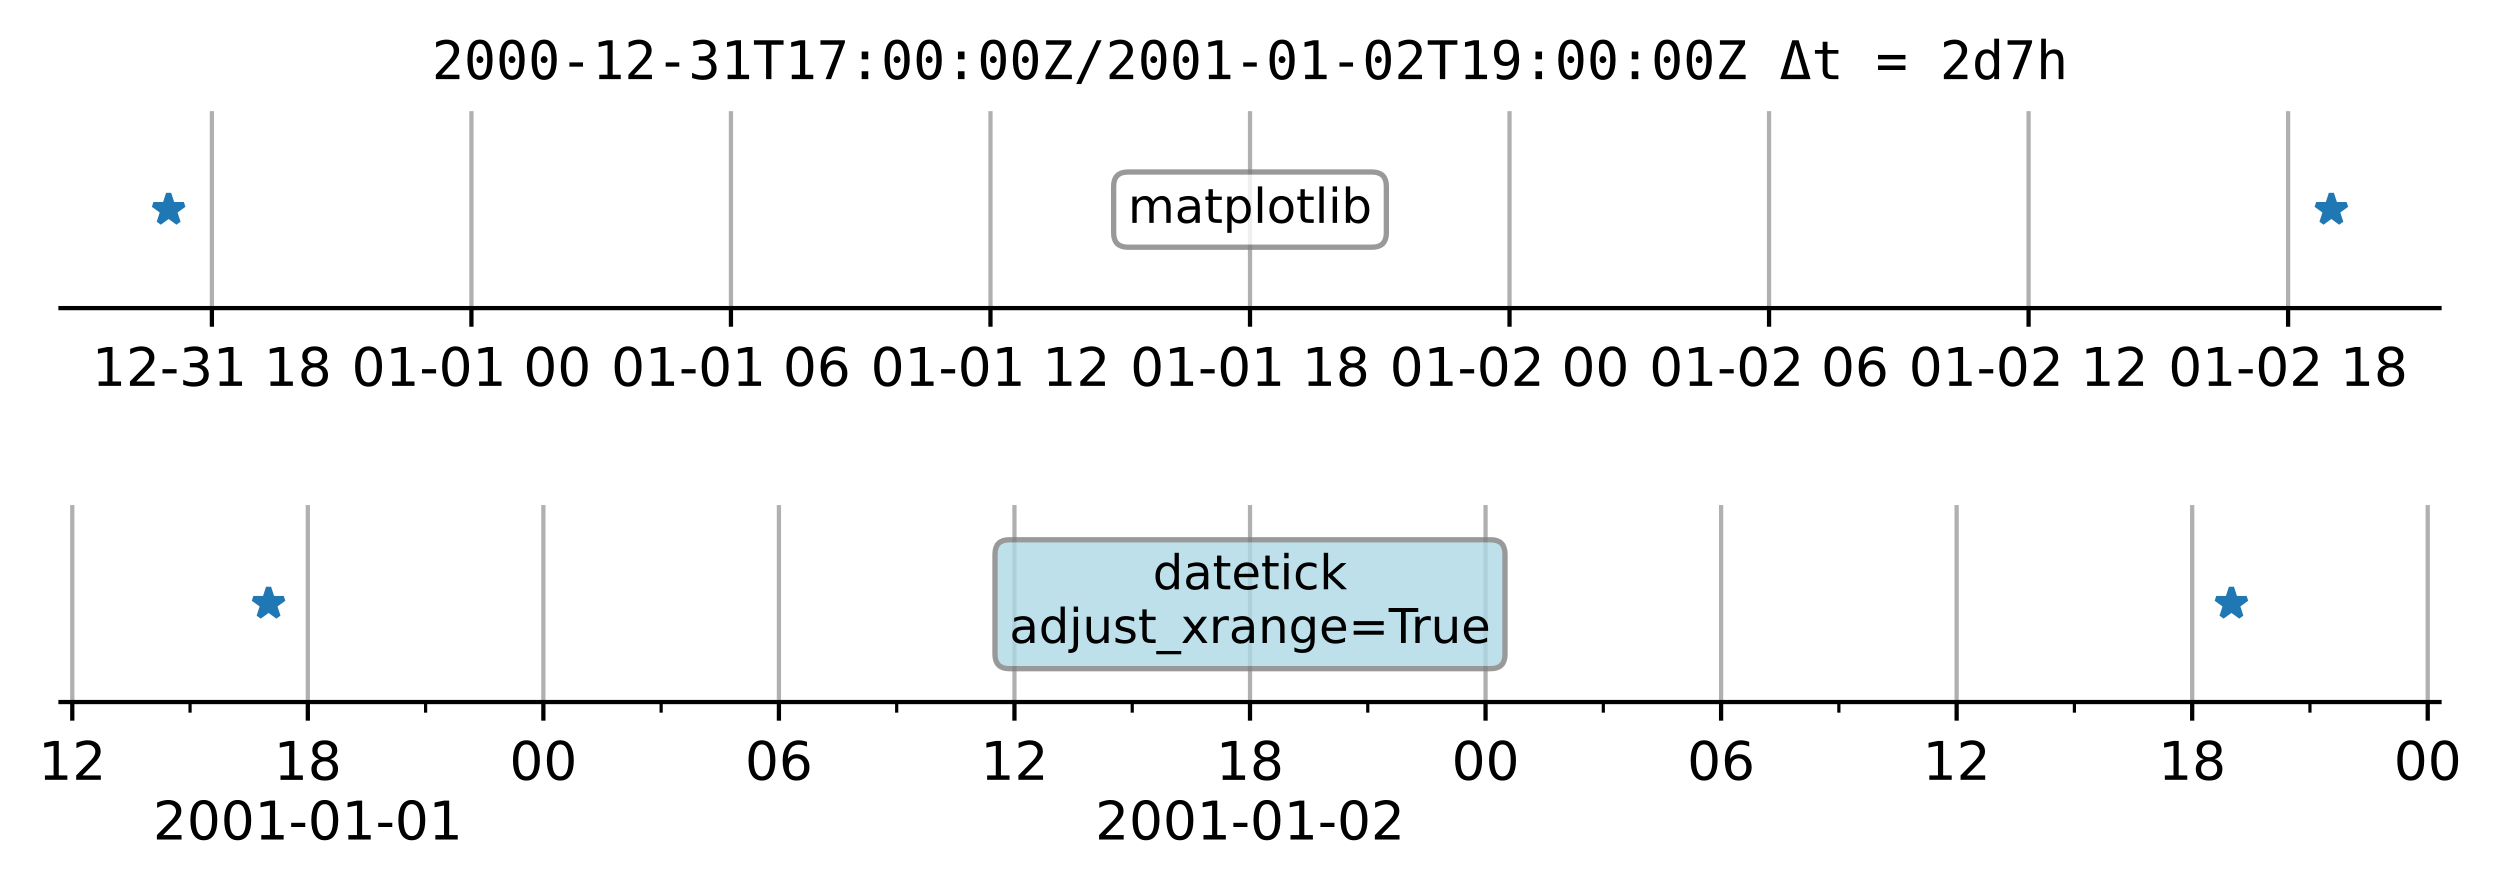
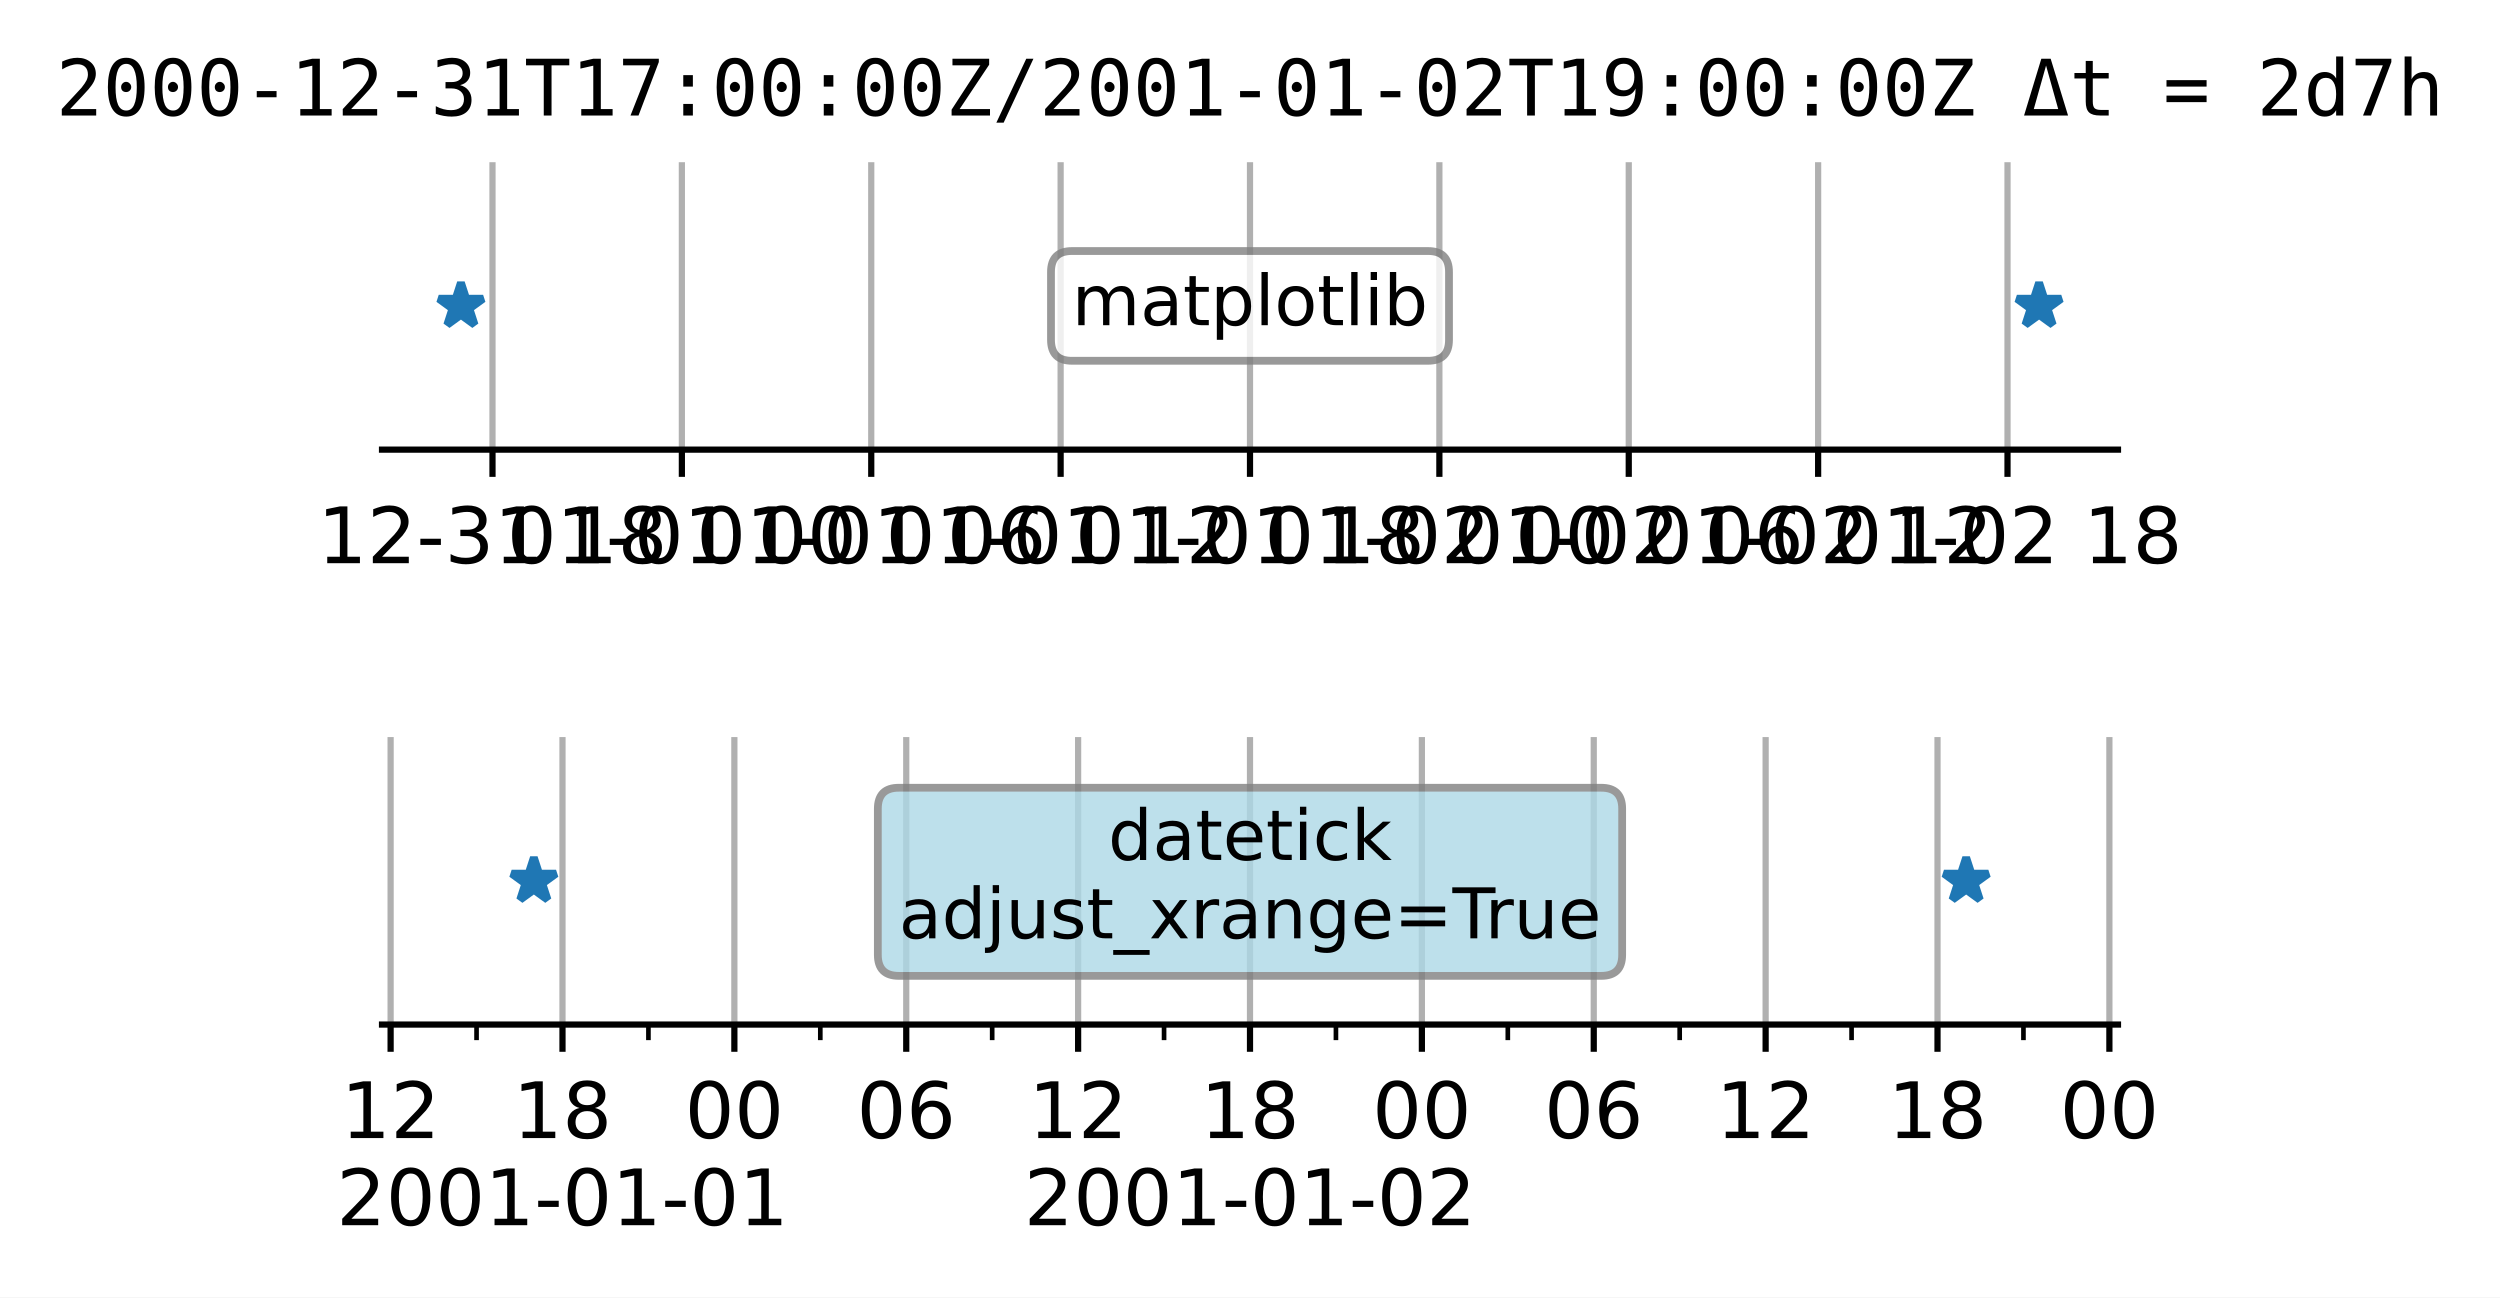
- <svg xmlns="http://www.w3.org/2000/svg" xmlns:xlink="http://www.w3.org/1999/xlink" width="469.105pt" height="166.808pt" viewBox="0 0 469.105 166.808" version="1.1">
+ <svg xmlns="http://www.w3.org/2000/svg" xmlns:xlink="http://www.w3.org/1999/xlink" width="321.436pt" height="166.808pt" viewBox="0 0 321.436 166.808" version="1.1">
  <defs>
    <style type="text/css">*{stroke-linejoin: round; stroke-linecap: butt}</style>
  </defs>
  <g id="figure_1">
    <g id="patch_1">
-       <path d="M 0 166.808  L 469.105 166.808  L 469.105 0  L 0 0  z " style="fill: #ffffff" />
+       <path d="M 0 166.808  L 321.436 166.808  L 321.436 0  L 0 0  z " style="fill: #ffffff" />
    </g>
    <g id="axes_1">
      <g id="patch_2">
-         <path d="M 11.353 57.812  L 457.753 57.812  L 457.753 20.852  L 11.353 20.852  z " style="fill: #ffffff" />
+         <path d="M 49.118 57.812  L 272.318 57.812  L 272.318 20.852  L 49.118 20.852  z " style="fill: #ffffff" />
      </g>
      <g id="matplotlib.axis_1">
        <g id="xtick_1">
          <g id="line2d_1">
-             <path d="M 39.76 57.812  L 39.76 20.852  " clip-path="url(#p7bf593e529)" style="fill: none; stroke: #b0b0b0; stroke-width: 0.8; stroke-linecap: square" />
+             <path d="M 63.322 57.812  L 63.322 20.852  " clip-path="url(#p4c1b53984f)" style="fill: none; stroke: #b0b0b0; stroke-width: 0.8; stroke-linecap: square" />
          </g>
          <g id="line2d_2">
            <defs>
              <path id="m1e6c41ab66" d="M 0 0  L 0 3.5  " style="stroke: #000000; stroke-width: 0.8" />
            </defs>
            <g>
-               <use xlink:href="#m1e6c41ab66" x="39.76" y="57.812" style="stroke: #000000; stroke-width: 0.8" />
+               <use xlink:href="#m1e6c41ab66" x="63.322" y="57.812" style="stroke: #000000; stroke-width: 0.8" />
            </g>
          </g>
          <g id="text_1">
-             <text style="font-size: 10px; font-family: 'DejaVu Sans', 'Bitstream Vera Sans', 'Computer Modern Sans Serif', 'Lucida Grande', 'Verdana', 'Geneva', 'Lucid', 'Arial', 'Helvetica', 'Avant Garde', sans-serif; text-anchor: middle" x="39.76" y="72.41" transform="rotate(-0 39.75987 72.41)">12-31 18</text>
+             <text style="font-size: 10px; font-family: 'DejaVu Sans', 'Bitstream Vera Sans', 'Computer Modern Sans Serif', 'Lucida Grande', 'Verdana', 'Geneva', 'Lucid', 'Arial', 'Helvetica', 'Avant Garde', sans-serif; text-anchor: middle" x="63.322" y="72.41" transform="rotate(-0 63.3216 72.41)">12-31 18</text>
          </g>
        </g>
        <g id="xtick_2">
          <g id="line2d_3">
-             <path d="M 88.458 57.812  L 88.458 20.852  " clip-path="url(#p7bf593e529)" style="fill: none; stroke: #b0b0b0; stroke-width: 0.8; stroke-linecap: square" />
+             <path d="M 87.671 57.812  L 87.671 20.852  " clip-path="url(#p4c1b53984f)" style="fill: none; stroke: #b0b0b0; stroke-width: 0.8; stroke-linecap: square" />
          </g>
          <g id="line2d_4">
            <g>
-               <use xlink:href="#m1e6c41ab66" x="88.458" y="57.812" style="stroke: #000000; stroke-width: 0.8" />
+               <use xlink:href="#m1e6c41ab66" x="87.671" y="57.812" style="stroke: #000000; stroke-width: 0.8" />
            </g>
          </g>
          <g id="text_2">
-             <text style="font-size: 10px; font-family: 'DejaVu Sans', 'Bitstream Vera Sans', 'Computer Modern Sans Serif', 'Lucida Grande', 'Verdana', 'Geneva', 'Lucid', 'Arial', 'Helvetica', 'Avant Garde', sans-serif; text-anchor: middle" x="88.458" y="72.41" transform="rotate(-0 88.45805 72.41)">01-01 00</text>
+             <text style="font-size: 10px; font-family: 'DejaVu Sans', 'Bitstream Vera Sans', 'Computer Modern Sans Serif', 'Lucida Grande', 'Verdana', 'Geneva', 'Lucid', 'Arial', 'Helvetica', 'Avant Garde', sans-serif; text-anchor: middle" x="87.671" y="72.41" transform="rotate(-0 87.6707 72.41)">01-01 00</text>
          </g>
        </g>
        <g id="xtick_3">
          <g id="line2d_5">
-             <path d="M 137.156 57.812  L 137.156 20.852  " clip-path="url(#p7bf593e529)" style="fill: none; stroke: #b0b0b0; stroke-width: 0.8; stroke-linecap: square" />
+             <path d="M 112.02 57.812  L 112.02 20.852  " clip-path="url(#p4c1b53984f)" style="fill: none; stroke: #b0b0b0; stroke-width: 0.8; stroke-linecap: square" />
          </g>
          <g id="line2d_6">
            <g>
-               <use xlink:href="#m1e6c41ab66" x="137.156" y="57.812" style="stroke: #000000; stroke-width: 0.8" />
+               <use xlink:href="#m1e6c41ab66" x="112.02" y="57.812" style="stroke: #000000; stroke-width: 0.8" />
            </g>
          </g>
          <g id="text_3">
-             <text style="font-size: 10px; font-family: 'DejaVu Sans', 'Bitstream Vera Sans', 'Computer Modern Sans Serif', 'Lucida Grande', 'Verdana', 'Geneva', 'Lucid', 'Arial', 'Helvetica', 'Avant Garde', sans-serif; text-anchor: middle" x="137.156" y="72.41" transform="rotate(-0 137.1562 72.41)">01-01 06</text>
+             <text style="font-size: 10px; font-family: 'DejaVu Sans', 'Bitstream Vera Sans', 'Computer Modern Sans Serif', 'Lucida Grande', 'Verdana', 'Geneva', 'Lucid', 'Arial', 'Helvetica', 'Avant Garde', sans-serif; text-anchor: middle" x="112.02" y="72.41" transform="rotate(-0 112.0198 72.41)">01-01 06</text>
          </g>
        </g>
        <g id="xtick_4">
          <g id="line2d_7">
-             <path d="M 185.854 57.812  L 185.854 20.852  " clip-path="url(#p7bf593e529)" style="fill: none; stroke: #b0b0b0; stroke-width: 0.8; stroke-linecap: square" />
+             <path d="M 136.369 57.812  L 136.369 20.852  " clip-path="url(#p4c1b53984f)" style="fill: none; stroke: #b0b0b0; stroke-width: 0.8; stroke-linecap: square" />
          </g>
          <g id="line2d_8">
            <g>
-               <use xlink:href="#m1e6c41ab66" x="185.854" y="57.812" style="stroke: #000000; stroke-width: 0.8" />
+               <use xlink:href="#m1e6c41ab66" x="136.369" y="57.812" style="stroke: #000000; stroke-width: 0.8" />
            </g>
          </g>
          <g id="text_4">
-             <text style="font-size: 10px; font-family: 'DejaVu Sans', 'Bitstream Vera Sans', 'Computer Modern Sans Serif', 'Lucida Grande', 'Verdana', 'Geneva', 'Lucid', 'Arial', 'Helvetica', 'Avant Garde', sans-serif; text-anchor: middle" x="185.854" y="72.41" transform="rotate(-0 185.8544 72.41)">01-01 12</text>
+             <text style="font-size: 10px; font-family: 'DejaVu Sans', 'Bitstream Vera Sans', 'Computer Modern Sans Serif', 'Lucida Grande', 'Verdana', 'Geneva', 'Lucid', 'Arial', 'Helvetica', 'Avant Garde', sans-serif; text-anchor: middle" x="136.369" y="72.41" transform="rotate(-0 136.3689 72.41)">01-01 12</text>
          </g>
        </g>
        <g id="xtick_5">
          <g id="line2d_9">
-             <path d="M 234.553 57.812  L 234.553 20.852  " clip-path="url(#p7bf593e529)" style="fill: none; stroke: #b0b0b0; stroke-width: 0.8; stroke-linecap: square" />
+             <path d="M 160.718 57.812  L 160.718 20.852  " clip-path="url(#p4c1b53984f)" style="fill: none; stroke: #b0b0b0; stroke-width: 0.8; stroke-linecap: square" />
          </g>
          <g id="line2d_10">
            <g>
-               <use xlink:href="#m1e6c41ab66" x="234.553" y="57.812" style="stroke: #000000; stroke-width: 0.8" />
+               <use xlink:href="#m1e6c41ab66" x="160.718" y="57.812" style="stroke: #000000; stroke-width: 0.8" />
            </g>
          </g>
          <g id="text_5">
-             <text style="font-size: 10px; font-family: 'DejaVu Sans', 'Bitstream Vera Sans', 'Computer Modern Sans Serif', 'Lucida Grande', 'Verdana', 'Geneva', 'Lucid', 'Arial', 'Helvetica', 'Avant Garde', sans-serif; text-anchor: middle" x="234.553" y="72.41" transform="rotate(-0 234.5526 72.41)">01-01 18</text>
+             <text style="font-size: 10px; font-family: 'DejaVu Sans', 'Bitstream Vera Sans', 'Computer Modern Sans Serif', 'Lucida Grande', 'Verdana', 'Geneva', 'Lucid', 'Arial', 'Helvetica', 'Avant Garde', sans-serif; text-anchor: middle" x="160.718" y="72.41" transform="rotate(-0 160.718 72.41)">01-01 18</text>
          </g>
        </g>
        <g id="xtick_6">
          <g id="line2d_11">
-             <path d="M 283.251 57.812  L 283.251 20.852  " clip-path="url(#p7bf593e529)" style="fill: none; stroke: #b0b0b0; stroke-width: 0.8; stroke-linecap: square" />
+             <path d="M 185.067 57.812  L 185.067 20.852  " clip-path="url(#p4c1b53984f)" style="fill: none; stroke: #b0b0b0; stroke-width: 0.8; stroke-linecap: square" />
          </g>
          <g id="line2d_12">
            <g>
-               <use xlink:href="#m1e6c41ab66" x="283.251" y="57.812" style="stroke: #000000; stroke-width: 0.8" />
+               <use xlink:href="#m1e6c41ab66" x="185.067" y="57.812" style="stroke: #000000; stroke-width: 0.8" />
            </g>
          </g>
          <g id="text_6">
-             <text style="font-size: 10px; font-family: 'DejaVu Sans', 'Bitstream Vera Sans', 'Computer Modern Sans Serif', 'Lucida Grande', 'Verdana', 'Geneva', 'Lucid', 'Arial', 'Helvetica', 'Avant Garde', sans-serif; text-anchor: middle" x="283.251" y="72.41" transform="rotate(-0 283.2508 72.41)">01-02 00</text>
+             <text style="font-size: 10px; font-family: 'DejaVu Sans', 'Bitstream Vera Sans', 'Computer Modern Sans Serif', 'Lucida Grande', 'Verdana', 'Geneva', 'Lucid', 'Arial', 'Helvetica', 'Avant Garde', sans-serif; text-anchor: middle" x="185.067" y="72.41" transform="rotate(-0 185.0671 72.41)">01-02 00</text>
          </g>
        </g>
        <g id="xtick_7">
          <g id="line2d_13">
-             <path d="M 331.949 57.812  L 331.949 20.852  " clip-path="url(#p7bf593e529)" style="fill: none; stroke: #b0b0b0; stroke-width: 0.8; stroke-linecap: square" />
+             <path d="M 209.416 57.812  L 209.416 20.852  " clip-path="url(#p4c1b53984f)" style="fill: none; stroke: #b0b0b0; stroke-width: 0.8; stroke-linecap: square" />
          </g>
          <g id="line2d_14">
            <g>
-               <use xlink:href="#m1e6c41ab66" x="331.949" y="57.812" style="stroke: #000000; stroke-width: 0.8" />
+               <use xlink:href="#m1e6c41ab66" x="209.416" y="57.812" style="stroke: #000000; stroke-width: 0.8" />
            </g>
          </g>
          <g id="text_7">
-             <text style="font-size: 10px; font-family: 'DejaVu Sans', 'Bitstream Vera Sans', 'Computer Modern Sans Serif', 'Lucida Grande', 'Verdana', 'Geneva', 'Lucid', 'Arial', 'Helvetica', 'Avant Garde', sans-serif; text-anchor: middle" x="331.949" y="72.41" transform="rotate(-0 331.949 72.41)">01-02 06</text>
+             <text style="font-size: 10px; font-family: 'DejaVu Sans', 'Bitstream Vera Sans', 'Computer Modern Sans Serif', 'Lucida Grande', 'Verdana', 'Geneva', 'Lucid', 'Arial', 'Helvetica', 'Avant Garde', sans-serif; text-anchor: middle" x="209.416" y="72.41" transform="rotate(-0 209.4162 72.41)">01-02 06</text>
          </g>
        </g>
        <g id="xtick_8">
          <g id="line2d_15">
-             <path d="M 380.647 57.812  L 380.647 20.852  " clip-path="url(#p7bf593e529)" style="fill: none; stroke: #b0b0b0; stroke-width: 0.8; stroke-linecap: square" />
+             <path d="M 233.765 57.812  L 233.765 20.852  " clip-path="url(#p4c1b53984f)" style="fill: none; stroke: #b0b0b0; stroke-width: 0.8; stroke-linecap: square" />
          </g>
          <g id="line2d_16">
            <g>
-               <use xlink:href="#m1e6c41ab66" x="380.647" y="57.812" style="stroke: #000000; stroke-width: 0.8" />
+               <use xlink:href="#m1e6c41ab66" x="233.765" y="57.812" style="stroke: #000000; stroke-width: 0.8" />
            </g>
          </g>
          <g id="text_8">
-             <text style="font-size: 10px; font-family: 'DejaVu Sans', 'Bitstream Vera Sans', 'Computer Modern Sans Serif', 'Lucida Grande', 'Verdana', 'Geneva', 'Lucid', 'Arial', 'Helvetica', 'Avant Garde', sans-serif; text-anchor: middle" x="380.647" y="72.41" transform="rotate(-0 380.6471 72.41)">01-02 12</text>
+             <text style="font-size: 10px; font-family: 'DejaVu Sans', 'Bitstream Vera Sans', 'Computer Modern Sans Serif', 'Lucida Grande', 'Verdana', 'Geneva', 'Lucid', 'Arial', 'Helvetica', 'Avant Garde', sans-serif; text-anchor: middle" x="233.765" y="72.41" transform="rotate(-0 233.7652 72.41)">01-02 12</text>
          </g>
        </g>
        <g id="xtick_9">
          <g id="line2d_17">
-             <path d="M 429.345 57.812  L 429.345 20.852  " clip-path="url(#p7bf593e529)" style="fill: none; stroke: #b0b0b0; stroke-width: 0.8; stroke-linecap: square" />
+             <path d="M 258.114 57.812  L 258.114 20.852  " clip-path="url(#p4c1b53984f)" style="fill: none; stroke: #b0b0b0; stroke-width: 0.8; stroke-linecap: square" />
          </g>
          <g id="line2d_18">
            <g>
-               <use xlink:href="#m1e6c41ab66" x="429.345" y="57.812" style="stroke: #000000; stroke-width: 0.8" />
+               <use xlink:href="#m1e6c41ab66" x="258.114" y="57.812" style="stroke: #000000; stroke-width: 0.8" />
            </g>
          </g>
          <g id="text_9">
-             <text style="font-size: 10px; font-family: 'DejaVu Sans', 'Bitstream Vera Sans', 'Computer Modern Sans Serif', 'Lucida Grande', 'Verdana', 'Geneva', 'Lucid', 'Arial', 'Helvetica', 'Avant Garde', sans-serif; text-anchor: middle" x="429.345" y="72.41" transform="rotate(-0 429.3453 72.41)">01-02 18</text>
+             <text style="font-size: 10px; font-family: 'DejaVu Sans', 'Bitstream Vera Sans', 'Computer Modern Sans Serif', 'Lucida Grande', 'Verdana', 'Geneva', 'Lucid', 'Arial', 'Helvetica', 'Avant Garde', sans-serif; text-anchor: middle" x="258.114" y="72.41" transform="rotate(-0 258.1143 72.41)">01-02 18</text>
          </g>
        </g>
      </g>
      <g id="line2d_19">
        <defs>
          <path id="maf42e94cd1" d="M 0 -3  L -0.674 -0.927  L -2.853 -0.927  L -1.09 0.354  L -1.763 2.427  L -0 1.146  L 1.763 2.427  L 1.09 0.354  L 2.853 -0.927  L 0.674 -0.927  z " style="stroke: #1f77b4; stroke-linejoin: bevel" />
        </defs>
-         <g clip-path="url(#p7bf593e529)">
-           <use xlink:href="#maf42e94cd1" x="31.644" y="39.332" style="fill: #1f77b4; stroke: #1f77b4; stroke-linejoin: bevel" />
-           <use xlink:href="#maf42e94cd1" x="437.462" y="39.332" style="fill: #1f77b4; stroke: #1f77b4; stroke-linejoin: bevel" />
+         <g clip-path="url(#p4c1b53984f)">
+           <use xlink:href="#maf42e94cd1" x="59.263" y="39.332" style="fill: #1f77b4; stroke: #1f77b4; stroke-linejoin: bevel" />
+           <use xlink:href="#maf42e94cd1" x="262.173" y="39.332" style="fill: #1f77b4; stroke: #1f77b4; stroke-linejoin: bevel" />
        </g>
      </g>
      <g id="patch_3">
-         <path d="M 11.353 57.812  L 457.753 57.812  " style="fill: none; stroke: #000000; stroke-width: 0.8; stroke-linejoin: miter; stroke-linecap: square" />
+         <path d="M 49.118 57.812  L 272.318 57.812  " style="fill: none; stroke: #000000; stroke-width: 0.8; stroke-linejoin: miter; stroke-linecap: square" />
      </g>
      <g id="text_10">
        <g id="patch_4">
-           <path d="M 211.666 46.387  L 257.439 46.387  Q 260.139 46.387 260.139 43.687  L 260.139 34.976  Q 260.139 32.276 257.439 32.276  L 211.666 32.276  Q 208.966 32.276 208.966 34.976  L 208.966 43.687  Q 208.966 46.387 211.666 46.387  z " style="fill: #ffffff; opacity: 0.8; stroke: #808080; stroke-linejoin: miter" />
-         </g>
-         <text style="font-size: 9px; font-family: 'DejaVu Sans', 'Bitstream Vera Sans', 'Computer Modern Sans Serif', 'Lucida Grande', 'Verdana', 'Geneva', 'Lucid', 'Arial', 'Helvetica', 'Avant Garde', sans-serif; text-anchor: middle" x="234.553" y="41.815" transform="rotate(-0 234.5526 41.815)">matplotlib</text>
+           <path d="M 137.831 46.387  L 183.605 46.387  Q 186.305 46.387 186.305 43.687  L 186.305 34.976  Q 186.305 32.276 183.605 32.276  L 137.831 32.276  Q 135.131 32.276 135.131 34.976  L 135.131 43.687  Q 135.131 46.387 137.831 46.387  z " style="fill: #ffffff; opacity: 0.8; stroke: #808080; stroke-linejoin: miter" />
+         </g>
+         <text style="font-size: 9px; font-family: 'DejaVu Sans', 'Bitstream Vera Sans', 'Computer Modern Sans Serif', 'Lucida Grande', 'Verdana', 'Geneva', 'Lucid', 'Arial', 'Helvetica', 'Avant Garde', sans-serif; text-anchor: middle" x="160.718" y="41.815" transform="rotate(-0 160.718 41.815)">matplotlib</text>
      </g>
      <g id="text_11">
-         <text style="font-size: 10px; font-family: 'DejaVu Sans Mono', 'Bitstream Vera Sans Mono', 'Computer Modern Typewriter', 'Andale Mono', 'Nimbus Mono L', 'Courier New', 'Courier', 'Fixed', 'Terminal', monospace; text-anchor: middle" x="234.553" y="14.852" transform="rotate(-0 234.5526 14.85156)">2000-12-31T17:00:00Z/2001-01-02T19:00:00Z Δt = 2d7h</text>
+         <text style="font-size: 10px; font-family: 'DejaVu Sans Mono', 'Bitstream Vera Sans Mono', 'Computer Modern Typewriter', 'Andale Mono', 'Nimbus Mono L', 'Courier New', 'Courier', 'Fixed', 'Terminal', monospace; text-anchor: middle" x="160.718" y="14.852" transform="rotate(-0 160.718 14.85156)">2000-12-31T17:00:00Z/2001-01-02T19:00:00Z Δt = 2d7h</text>
      </g>
    </g>
    <g id="axes_2">
      <g id="patch_5">
-         <path d="M 11.353 131.732  L 457.753 131.732  L 457.753 94.772  L 11.353 94.772  z " style="fill: #ffffff" />
+         <path d="M 49.118 131.732  L 272.318 131.732  L 272.318 94.772  L 49.118 94.772  z " style="fill: #ffffff" />
      </g>
      <g id="matplotlib.axis_2">
        <g id="xtick_10">
          <g id="line2d_20">
-             <path d="M 13.562 131.732  L 13.562 94.772  " clip-path="url(#pe1deefdb24)" style="fill: none; stroke: #b0b0b0; stroke-width: 0.8; stroke-linecap: square" />
+             <path d="M 50.223 131.732  L 50.223 94.772  " clip-path="url(#p16883c95f5)" style="fill: none; stroke: #b0b0b0; stroke-width: 0.8; stroke-linecap: square" />
          </g>
          <g id="line2d_21">
            <g>
-               <use xlink:href="#m1e6c41ab66" x="13.562" y="131.732" style="stroke: #000000; stroke-width: 0.8" />
+               <use xlink:href="#m1e6c41ab66" x="50.223" y="131.732" style="stroke: #000000; stroke-width: 0.8" />
            </g>
          </g>
          <g id="text_12">
-             <text style="font-size: 10px; font-family: 'DejaVu Sans', 'Bitstream Vera Sans', 'Computer Modern Sans Serif', 'Lucida Grande', 'Verdana', 'Geneva', 'Lucid', 'Arial', 'Helvetica', 'Avant Garde', sans-serif; text-anchor: middle" x="13.562" y="146.33" transform="rotate(-0 13.5625 146.33)">12</text>
+             <text style="font-size: 10px; font-family: 'DejaVu Sans', 'Bitstream Vera Sans', 'Computer Modern Sans Serif', 'Lucida Grande', 'Verdana', 'Geneva', 'Lucid', 'Arial', 'Helvetica', 'Avant Garde', sans-serif; text-anchor: middle" x="50.223" y="146.33" transform="rotate(-0 50.22292 146.33)">12</text>
          </g>
        </g>
        <g id="xtick_11">
          <g id="line2d_22">
-             <path d="M 57.761 131.732  L 57.761 94.772  " clip-path="url(#pe1deefdb24)" style="fill: none; stroke: #b0b0b0; stroke-width: 0.8; stroke-linecap: square" />
+             <path d="M 72.322 131.732  L 72.322 94.772  " clip-path="url(#p16883c95f5)" style="fill: none; stroke: #b0b0b0; stroke-width: 0.8; stroke-linecap: square" />
          </g>
          <g id="line2d_23">
            <g>
-               <use xlink:href="#m1e6c41ab66" x="57.761" y="131.732" style="stroke: #000000; stroke-width: 0.8" />
+               <use xlink:href="#m1e6c41ab66" x="72.322" y="131.732" style="stroke: #000000; stroke-width: 0.8" />
            </g>
          </g>
          <g id="text_13">
-             <text style="font-size: 10px; font-family: 'DejaVu Sans', 'Bitstream Vera Sans', 'Computer Modern Sans Serif', 'Lucida Grande', 'Verdana', 'Geneva', 'Lucid', 'Arial', 'Helvetica', 'Avant Garde', sans-serif" transform="translate(51.39802 146.33)">18</text>
-             <text style="font-size: 10px; font-family: 'DejaVu Sans', 'Bitstream Vera Sans', 'Computer Modern Sans Serif', 'Lucida Grande', 'Verdana', 'Geneva', 'Lucid', 'Arial', 'Helvetica', 'Avant Garde', sans-serif" transform="translate(28.70271 157.5278)">2001-01-01</text>
+             <text style="font-size: 10px; font-family: 'DejaVu Sans', 'Bitstream Vera Sans', 'Computer Modern Sans Serif', 'Lucida Grande', 'Verdana', 'Geneva', 'Lucid', 'Arial', 'Helvetica', 'Avant Garde', sans-serif" transform="translate(65.95943 146.33)">18</text>
+             <text style="font-size: 10px; font-family: 'DejaVu Sans', 'Bitstream Vera Sans', 'Computer Modern Sans Serif', 'Lucida Grande', 'Verdana', 'Geneva', 'Lucid', 'Arial', 'Helvetica', 'Avant Garde', sans-serif" transform="translate(43.26412 157.5278)">2001-01-01</text>
          </g>
        </g>
        <g id="xtick_12">
          <g id="line2d_24">
-             <path d="M 101.959 131.732  L 101.959 94.772  " clip-path="url(#pe1deefdb24)" style="fill: none; stroke: #b0b0b0; stroke-width: 0.8; stroke-linecap: square" />
+             <path d="M 94.421 131.732  L 94.421 94.772  " clip-path="url(#p16883c95f5)" style="fill: none; stroke: #b0b0b0; stroke-width: 0.8; stroke-linecap: square" />
          </g>
          <g id="line2d_25">
            <g>
-               <use xlink:href="#m1e6c41ab66" x="101.959" y="131.732" style="stroke: #000000; stroke-width: 0.8" />
+               <use xlink:href="#m1e6c41ab66" x="94.421" y="131.732" style="stroke: #000000; stroke-width: 0.8" />
            </g>
          </g>
          <g id="text_14">
-             <text style="font-size: 10px; font-family: 'DejaVu Sans', 'Bitstream Vera Sans', 'Computer Modern Sans Serif', 'Lucida Grande', 'Verdana', 'Geneva', 'Lucid', 'Arial', 'Helvetica', 'Avant Garde', sans-serif; text-anchor: middle" x="101.959" y="146.33" transform="rotate(-0 101.9585 146.33)">00</text>
+             <text style="font-size: 10px; font-family: 'DejaVu Sans', 'Bitstream Vera Sans', 'Computer Modern Sans Serif', 'Lucida Grande', 'Verdana', 'Geneva', 'Lucid', 'Arial', 'Helvetica', 'Avant Garde', sans-serif; text-anchor: middle" x="94.421" y="146.33" transform="rotate(-0 94.42094 146.33)">00</text>
          </g>
        </g>
        <g id="xtick_13">
          <g id="line2d_26">
-             <path d="M 146.157 131.732  L 146.157 94.772  " clip-path="url(#pe1deefdb24)" style="fill: none; stroke: #b0b0b0; stroke-width: 0.8; stroke-linecap: square" />
+             <path d="M 116.52 131.732  L 116.52 94.772  " clip-path="url(#p16883c95f5)" style="fill: none; stroke: #b0b0b0; stroke-width: 0.8; stroke-linecap: square" />
          </g>
          <g id="line2d_27">
            <g>
-               <use xlink:href="#m1e6c41ab66" x="146.157" y="131.732" style="stroke: #000000; stroke-width: 0.8" />
+               <use xlink:href="#m1e6c41ab66" x="116.52" y="131.732" style="stroke: #000000; stroke-width: 0.8" />
            </g>
          </g>
          <g id="text_15">
-             <text style="font-size: 10px; font-family: 'DejaVu Sans', 'Bitstream Vera Sans', 'Computer Modern Sans Serif', 'Lucida Grande', 'Verdana', 'Geneva', 'Lucid', 'Arial', 'Helvetica', 'Avant Garde', sans-serif; text-anchor: middle" x="146.157" y="146.33" transform="rotate(-0 146.1566 146.33)">06</text>
+             <text style="font-size: 10px; font-family: 'DejaVu Sans', 'Bitstream Vera Sans', 'Computer Modern Sans Serif', 'Lucida Grande', 'Verdana', 'Geneva', 'Lucid', 'Arial', 'Helvetica', 'Avant Garde', sans-serif; text-anchor: middle" x="116.52" y="146.33" transform="rotate(-0 116.5199 146.33)">06</text>
          </g>
        </g>
        <g id="xtick_14">
          <g id="line2d_28">
-             <path d="M 190.355 131.732  L 190.355 94.772  " clip-path="url(#pe1deefdb24)" style="fill: none; stroke: #b0b0b0; stroke-width: 0.8; stroke-linecap: square" />
+             <path d="M 138.619 131.732  L 138.619 94.772  " clip-path="url(#p16883c95f5)" style="fill: none; stroke: #b0b0b0; stroke-width: 0.8; stroke-linecap: square" />
          </g>
          <g id="line2d_29">
            <g>
-               <use xlink:href="#m1e6c41ab66" x="190.355" y="131.732" style="stroke: #000000; stroke-width: 0.8" />
+               <use xlink:href="#m1e6c41ab66" x="138.619" y="131.732" style="stroke: #000000; stroke-width: 0.8" />
            </g>
          </g>
          <g id="text_16">
-             <text style="font-size: 10px; font-family: 'DejaVu Sans', 'Bitstream Vera Sans', 'Computer Modern Sans Serif', 'Lucida Grande', 'Verdana', 'Geneva', 'Lucid', 'Arial', 'Helvetica', 'Avant Garde', sans-serif; text-anchor: middle" x="190.355" y="146.33" transform="rotate(-0 190.3546 146.33)">12</text>
+             <text style="font-size: 10px; font-family: 'DejaVu Sans', 'Bitstream Vera Sans', 'Computer Modern Sans Serif', 'Lucida Grande', 'Verdana', 'Geneva', 'Lucid', 'Arial', 'Helvetica', 'Avant Garde', sans-serif; text-anchor: middle" x="138.619" y="146.33" transform="rotate(-0 138.619 146.33)">12</text>
          </g>
        </g>
        <g id="xtick_15">
          <g id="line2d_30">
-             <path d="M 234.553 131.732  L 234.553 94.772  " clip-path="url(#pe1deefdb24)" style="fill: none; stroke: #b0b0b0; stroke-width: 0.8; stroke-linecap: square" />
+             <path d="M 160.718 131.732  L 160.718 94.772  " clip-path="url(#p16883c95f5)" style="fill: none; stroke: #b0b0b0; stroke-width: 0.8; stroke-linecap: square" />
          </g>
          <g id="line2d_31">
            <g>
-               <use xlink:href="#m1e6c41ab66" x="234.553" y="131.732" style="stroke: #000000; stroke-width: 0.8" />
+               <use xlink:href="#m1e6c41ab66" x="160.718" y="131.732" style="stroke: #000000; stroke-width: 0.8" />
            </g>
          </g>
          <g id="text_17">
-             <text style="font-size: 10px; font-family: 'DejaVu Sans', 'Bitstream Vera Sans', 'Computer Modern Sans Serif', 'Lucida Grande', 'Verdana', 'Geneva', 'Lucid', 'Arial', 'Helvetica', 'Avant Garde', sans-serif" transform="translate(228.1901 146.33)">18</text>
-             <text style="font-size: 10px; font-family: 'DejaVu Sans', 'Bitstream Vera Sans', 'Computer Modern Sans Serif', 'Lucida Grande', 'Verdana', 'Geneva', 'Lucid', 'Arial', 'Helvetica', 'Avant Garde', sans-serif" transform="translate(205.4948 157.5278)">2001-01-02</text>
+             <text style="font-size: 10px; font-family: 'DejaVu Sans', 'Bitstream Vera Sans', 'Computer Modern Sans Serif', 'Lucida Grande', 'Verdana', 'Geneva', 'Lucid', 'Arial', 'Helvetica', 'Avant Garde', sans-serif" transform="translate(154.3555 146.33)">18</text>
+             <text style="font-size: 10px; font-family: 'DejaVu Sans', 'Bitstream Vera Sans', 'Computer Modern Sans Serif', 'Lucida Grande', 'Verdana', 'Geneva', 'Lucid', 'Arial', 'Helvetica', 'Avant Garde', sans-serif" transform="translate(131.6602 157.5278)">2001-01-02</text>
          </g>
        </g>
        <g id="xtick_16">
          <g id="line2d_32">
-             <path d="M 278.751 131.732  L 278.751 94.772  " clip-path="url(#pe1deefdb24)" style="fill: none; stroke: #b0b0b0; stroke-width: 0.8; stroke-linecap: square" />
+             <path d="M 182.817 131.732  L 182.817 94.772  " clip-path="url(#p16883c95f5)" style="fill: none; stroke: #b0b0b0; stroke-width: 0.8; stroke-linecap: square" />
          </g>
          <g id="line2d_33">
            <g>
-               <use xlink:href="#m1e6c41ab66" x="278.751" y="131.732" style="stroke: #000000; stroke-width: 0.8" />
+               <use xlink:href="#m1e6c41ab66" x="182.817" y="131.732" style="stroke: #000000; stroke-width: 0.8" />
            </g>
          </g>
          <g id="text_18">
-             <text style="font-size: 10px; font-family: 'DejaVu Sans', 'Bitstream Vera Sans', 'Computer Modern Sans Serif', 'Lucida Grande', 'Verdana', 'Geneva', 'Lucid', 'Arial', 'Helvetica', 'Avant Garde', sans-serif; text-anchor: middle" x="278.751" y="146.33" transform="rotate(-0 278.7506 146.33)">00</text>
+             <text style="font-size: 10px; font-family: 'DejaVu Sans', 'Bitstream Vera Sans', 'Computer Modern Sans Serif', 'Lucida Grande', 'Verdana', 'Geneva', 'Lucid', 'Arial', 'Helvetica', 'Avant Garde', sans-serif; text-anchor: middle" x="182.817" y="146.33" transform="rotate(-0 182.817 146.33)">00</text>
          </g>
        </g>
        <g id="xtick_17">
          <g id="line2d_34">
-             <path d="M 322.949 131.732  L 322.949 94.772  " clip-path="url(#pe1deefdb24)" style="fill: none; stroke: #b0b0b0; stroke-width: 0.8; stroke-linecap: square" />
+             <path d="M 204.916 131.732  L 204.916 94.772  " clip-path="url(#p16883c95f5)" style="fill: none; stroke: #b0b0b0; stroke-width: 0.8; stroke-linecap: square" />
          </g>
          <g id="line2d_35">
            <g>
-               <use xlink:href="#m1e6c41ab66" x="322.949" y="131.732" style="stroke: #000000; stroke-width: 0.8" />
+               <use xlink:href="#m1e6c41ab66" x="204.916" y="131.732" style="stroke: #000000; stroke-width: 0.8" />
            </g>
          </g>
          <g id="text_19">
-             <text style="font-size: 10px; font-family: 'DejaVu Sans', 'Bitstream Vera Sans', 'Computer Modern Sans Serif', 'Lucida Grande', 'Verdana', 'Geneva', 'Lucid', 'Arial', 'Helvetica', 'Avant Garde', sans-serif; text-anchor: middle" x="322.949" y="146.33" transform="rotate(-0 322.9486 146.33)">06</text>
+             <text style="font-size: 10px; font-family: 'DejaVu Sans', 'Bitstream Vera Sans', 'Computer Modern Sans Serif', 'Lucida Grande', 'Verdana', 'Geneva', 'Lucid', 'Arial', 'Helvetica', 'Avant Garde', sans-serif; text-anchor: middle" x="204.916" y="146.33" transform="rotate(-0 204.916 146.33)">06</text>
          </g>
        </g>
        <g id="xtick_18">
          <g id="line2d_36">
-             <path d="M 367.147 131.732  L 367.147 94.772  " clip-path="url(#pe1deefdb24)" style="fill: none; stroke: #b0b0b0; stroke-width: 0.8; stroke-linecap: square" />
+             <path d="M 227.015 131.732  L 227.015 94.772  " clip-path="url(#p16883c95f5)" style="fill: none; stroke: #b0b0b0; stroke-width: 0.8; stroke-linecap: square" />
          </g>
          <g id="line2d_37">
            <g>
-               <use xlink:href="#m1e6c41ab66" x="367.147" y="131.732" style="stroke: #000000; stroke-width: 0.8" />
+               <use xlink:href="#m1e6c41ab66" x="227.015" y="131.732" style="stroke: #000000; stroke-width: 0.8" />
            </g>
          </g>
          <g id="text_20">
-             <text style="font-size: 10px; font-family: 'DejaVu Sans', 'Bitstream Vera Sans', 'Computer Modern Sans Serif', 'Lucida Grande', 'Verdana', 'Geneva', 'Lucid', 'Arial', 'Helvetica', 'Avant Garde', sans-serif; text-anchor: middle" x="367.147" y="146.33" transform="rotate(-0 367.1467 146.33)">12</text>
+             <text style="font-size: 10px; font-family: 'DejaVu Sans', 'Bitstream Vera Sans', 'Computer Modern Sans Serif', 'Lucida Grande', 'Verdana', 'Geneva', 'Lucid', 'Arial', 'Helvetica', 'Avant Garde', sans-serif; text-anchor: middle" x="227.015" y="146.33" transform="rotate(-0 227.015 146.33)">12</text>
          </g>
        </g>
        <g id="xtick_19">
          <g id="line2d_38">
-             <path d="M 411.345 131.732  L 411.345 94.772  " clip-path="url(#pe1deefdb24)" style="fill: none; stroke: #b0b0b0; stroke-width: 0.8; stroke-linecap: square" />
+             <path d="M 249.114 131.732  L 249.114 94.772  " clip-path="url(#p16883c95f5)" style="fill: none; stroke: #b0b0b0; stroke-width: 0.8; stroke-linecap: square" />
          </g>
          <g id="line2d_39">
            <g>
-               <use xlink:href="#m1e6c41ab66" x="411.345" y="131.732" style="stroke: #000000; stroke-width: 0.8" />
+               <use xlink:href="#m1e6c41ab66" x="249.114" y="131.732" style="stroke: #000000; stroke-width: 0.8" />
            </g>
          </g>
          <g id="text_21">
-             <text style="font-size: 10px; font-family: 'DejaVu Sans', 'Bitstream Vera Sans', 'Computer Modern Sans Serif', 'Lucida Grande', 'Verdana', 'Geneva', 'Lucid', 'Arial', 'Helvetica', 'Avant Garde', sans-serif; text-anchor: middle" x="411.345" y="146.33" transform="rotate(-0 411.3447 146.33)">18</text>
+             <text style="font-size: 10px; font-family: 'DejaVu Sans', 'Bitstream Vera Sans', 'Computer Modern Sans Serif', 'Lucida Grande', 'Verdana', 'Geneva', 'Lucid', 'Arial', 'Helvetica', 'Avant Garde', sans-serif; text-anchor: middle" x="249.114" y="146.33" transform="rotate(-0 249.114 146.33)">18</text>
          </g>
        </g>
        <g id="xtick_20">
          <g id="line2d_40">
-             <path d="M 455.543 131.732  L 455.543 94.772  " clip-path="url(#pe1deefdb24)" style="fill: none; stroke: #b0b0b0; stroke-width: 0.8; stroke-linecap: square" />
+             <path d="M 271.213 131.732  L 271.213 94.772  " clip-path="url(#p16883c95f5)" style="fill: none; stroke: #b0b0b0; stroke-width: 0.8; stroke-linecap: square" />
          </g>
          <g id="line2d_41">
            <g>
-               <use xlink:href="#m1e6c41ab66" x="455.543" y="131.732" style="stroke: #000000; stroke-width: 0.8" />
+               <use xlink:href="#m1e6c41ab66" x="271.213" y="131.732" style="stroke: #000000; stroke-width: 0.8" />
            </g>
          </g>
          <g id="text_22">
-             <text style="font-size: 10px; font-family: 'DejaVu Sans', 'Bitstream Vera Sans', 'Computer Modern Sans Serif', 'Lucida Grande', 'Verdana', 'Geneva', 'Lucid', 'Arial', 'Helvetica', 'Avant Garde', sans-serif; text-anchor: middle" x="455.543" y="146.33" transform="rotate(-0 455.5427 146.33)">00</text>
+             <text style="font-size: 10px; font-family: 'DejaVu Sans', 'Bitstream Vera Sans', 'Computer Modern Sans Serif', 'Lucida Grande', 'Verdana', 'Geneva', 'Lucid', 'Arial', 'Helvetica', 'Avant Garde', sans-serif; text-anchor: middle" x="271.213" y="146.33" transform="rotate(-0 271.213 146.33)">00</text>
          </g>
        </g>
        <g id="xtick_21">
          <g id="line2d_42">
            <defs>
              <path id="m7da8c832f9" d="M 0 0  L 0 2  " style="stroke: #000000; stroke-width: 0.6" />
            </defs>
            <g>
-               <use xlink:href="#m7da8c832f9" x="35.662" y="131.732" style="stroke: #000000; stroke-width: 0.6" />
+               <use xlink:href="#m7da8c832f9" x="61.272" y="131.732" style="stroke: #000000; stroke-width: 0.6" />
            </g>
          </g>
        </g>
        <g id="xtick_22">
          <g id="line2d_43">
            <g>
-               <use xlink:href="#m7da8c832f9" x="79.86" y="131.732" style="stroke: #000000; stroke-width: 0.6" />
+               <use xlink:href="#m7da8c832f9" x="83.371" y="131.732" style="stroke: #000000; stroke-width: 0.6" />
            </g>
          </g>
        </g>
        <g id="xtick_23">
          <g id="line2d_44">
            <g>
-               <use xlink:href="#m7da8c832f9" x="124.058" y="131.732" style="stroke: #000000; stroke-width: 0.6" />
+               <use xlink:href="#m7da8c832f9" x="105.47" y="131.732" style="stroke: #000000; stroke-width: 0.6" />
            </g>
          </g>
        </g>
        <g id="xtick_24">
          <g id="line2d_45">
            <g>
-               <use xlink:href="#m7da8c832f9" x="168.256" y="131.732" style="stroke: #000000; stroke-width: 0.6" />
+               <use xlink:href="#m7da8c832f9" x="127.569" y="131.732" style="stroke: #000000; stroke-width: 0.6" />
            </g>
          </g>
        </g>
        <g id="xtick_25">
          <g id="line2d_46">
            <g>
-               <use xlink:href="#m7da8c832f9" x="212.454" y="131.732" style="stroke: #000000; stroke-width: 0.6" />
+               <use xlink:href="#m7da8c832f9" x="149.668" y="131.732" style="stroke: #000000; stroke-width: 0.6" />
            </g>
          </g>
        </g>
        <g id="xtick_26">
          <g id="line2d_47">
            <g>
-               <use xlink:href="#m7da8c832f9" x="256.652" y="131.732" style="stroke: #000000; stroke-width: 0.6" />
+               <use xlink:href="#m7da8c832f9" x="171.767" y="131.732" style="stroke: #000000; stroke-width: 0.6" />
            </g>
          </g>
        </g>
        <g id="xtick_27">
          <g id="line2d_48">
            <g>
-               <use xlink:href="#m7da8c832f9" x="300.85" y="131.732" style="stroke: #000000; stroke-width: 0.6" />
+               <use xlink:href="#m7da8c832f9" x="193.866" y="131.732" style="stroke: #000000; stroke-width: 0.6" />
            </g>
          </g>
        </g>
        <g id="xtick_28">
          <g id="line2d_49">
            <g>
-               <use xlink:href="#m7da8c832f9" x="345.048" y="131.732" style="stroke: #000000; stroke-width: 0.6" />
+               <use xlink:href="#m7da8c832f9" x="215.965" y="131.732" style="stroke: #000000; stroke-width: 0.6" />
            </g>
          </g>
        </g>
        <g id="xtick_29">
          <g id="line2d_50">
            <g>
-               <use xlink:href="#m7da8c832f9" x="389.246" y="131.732" style="stroke: #000000; stroke-width: 0.6" />
+               <use xlink:href="#m7da8c832f9" x="238.065" y="131.732" style="stroke: #000000; stroke-width: 0.6" />
            </g>
          </g>
        </g>
        <g id="xtick_30">
          <g id="line2d_51">
            <g>
-               <use xlink:href="#m7da8c832f9" x="433.444" y="131.732" style="stroke: #000000; stroke-width: 0.6" />
+               <use xlink:href="#m7da8c832f9" x="260.164" y="131.732" style="stroke: #000000; stroke-width: 0.6" />
            </g>
          </g>
        </g>
      </g>
      <g id="line2d_52">
-         <g clip-path="url(#pe1deefdb24)">
-           <use xlink:href="#maf42e94cd1" x="50.394" y="113.252" style="fill: #1f77b4; stroke: #1f77b4; stroke-linejoin: bevel" />
-           <use xlink:href="#maf42e94cd1" x="418.711" y="113.252" style="fill: #1f77b4; stroke: #1f77b4; stroke-linejoin: bevel" />
+         <g clip-path="url(#p16883c95f5)">
+           <use xlink:href="#maf42e94cd1" x="68.639" y="113.252" style="fill: #1f77b4; stroke: #1f77b4; stroke-linejoin: bevel" />
+           <use xlink:href="#maf42e94cd1" x="252.797" y="113.252" style="fill: #1f77b4; stroke: #1f77b4; stroke-linejoin: bevel" />
        </g>
      </g>
      <g id="patch_6">
-         <path d="M 11.353 131.732  L 457.753 131.732  " style="fill: none; stroke: #000000; stroke-width: 0.8; stroke-linejoin: miter; stroke-linecap: square" />
+         <path d="M 49.118 131.732  L 272.318 131.732  " style="fill: none; stroke: #000000; stroke-width: 0.8; stroke-linejoin: miter; stroke-linecap: square" />
      </g>
      <g id="text_23">
        <g id="patch_7">
-           <path d="M 189.403 125.471  L 279.702 125.471  Q 282.402 125.471 282.402 122.771  L 282.402 103.983  Q 282.402 101.283 279.702 101.283  L 189.403 101.283  Q 186.703 101.283 186.703 103.983  L 186.703 122.771  Q 186.703 125.471 189.403 125.471  z " style="fill: #add8e6; opacity: 0.8; stroke: #808080; stroke-linejoin: miter" />
-         </g>
-         <text style="font-size: 9px; font-family: 'DejaVu Sans', 'Bitstream Vera Sans', 'Computer Modern Sans Serif', 'Lucida Grande', 'Verdana', 'Geneva', 'Lucid', 'Arial', 'Helvetica', 'Avant Garde', sans-serif" transform="translate(216.3107 110.5708)">datetick</text>
-         <text style="font-size: 9px; font-family: 'DejaVu Sans', 'Bitstream Vera Sans', 'Computer Modern Sans Serif', 'Lucida Grande', 'Verdana', 'Geneva', 'Lucid', 'Arial', 'Helvetica', 'Avant Garde', sans-serif" transform="translate(189.4028 120.6489)">adjust_xrange=True</text>
+           <path d="M 115.568 125.471  L 205.868 125.471  Q 208.568 125.471 208.568 122.771  L 208.568 103.983  Q 208.568 101.283 205.868 101.283  L 115.568 101.283  Q 112.868 101.283 112.868 103.983  L 112.868 122.771  Q 112.868 125.471 115.568 125.471  z " style="fill: #add8e6; opacity: 0.8; stroke: #808080; stroke-linejoin: miter" />
+         </g>
+         <text style="font-size: 9px; font-family: 'DejaVu Sans', 'Bitstream Vera Sans', 'Computer Modern Sans Serif', 'Lucida Grande', 'Verdana', 'Geneva', 'Lucid', 'Arial', 'Helvetica', 'Avant Garde', sans-serif" transform="translate(142.4761 110.5708)">datetick</text>
+         <text style="font-size: 9px; font-family: 'DejaVu Sans', 'Bitstream Vera Sans', 'Computer Modern Sans Serif', 'Lucida Grande', 'Verdana', 'Geneva', 'Lucid', 'Arial', 'Helvetica', 'Avant Garde', sans-serif" transform="translate(115.5682 120.6489)">adjust_xrange=True</text>
      </g>
    </g>
  </g>
  <defs>
-     <clipPath id="p7bf593e529">
-       <rect x="11.353" y="20.852" width="446.4" height="36.96" />
+     <clipPath id="p4c1b53984f">
+       <rect x="49.118" y="20.852" width="223.2" height="36.96" />
    </clipPath>
-     <clipPath id="pe1deefdb24">
-       <rect x="11.353" y="94.772" width="446.4" height="36.96" />
+     <clipPath id="p16883c95f5">
+       <rect x="49.118" y="94.772" width="223.2" height="36.96" />
    </clipPath>
  </defs>
</svg>
